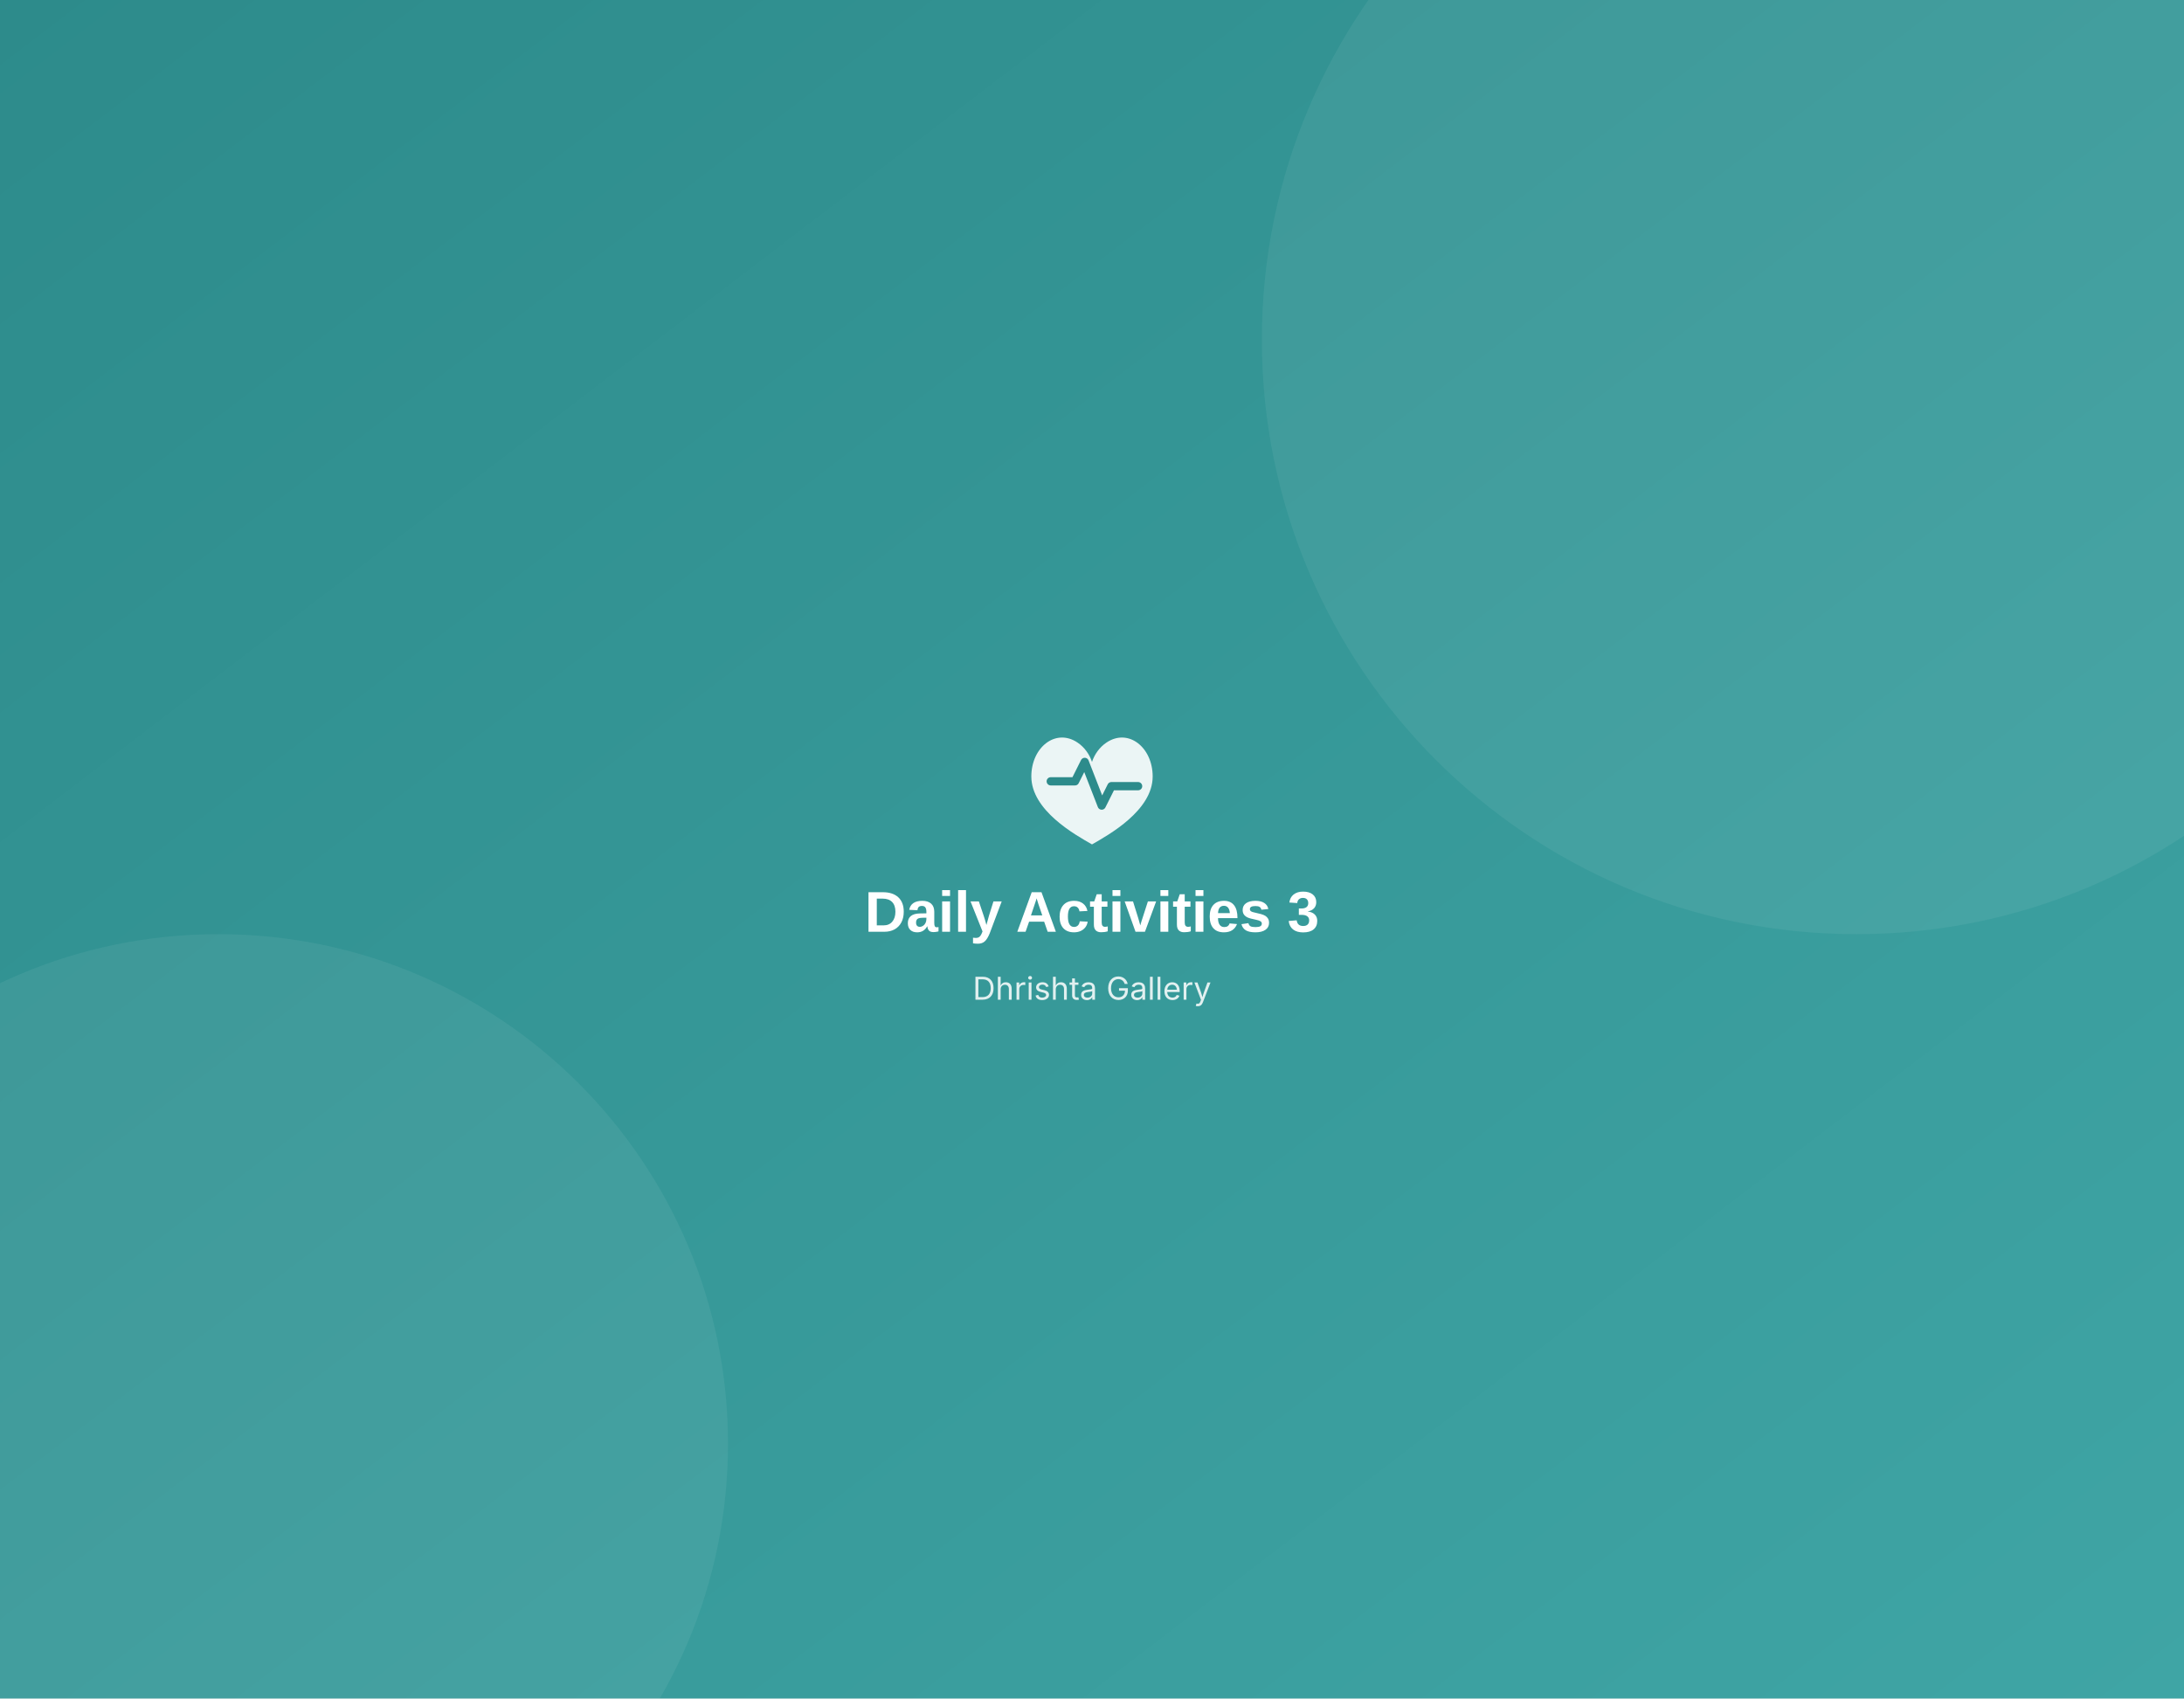
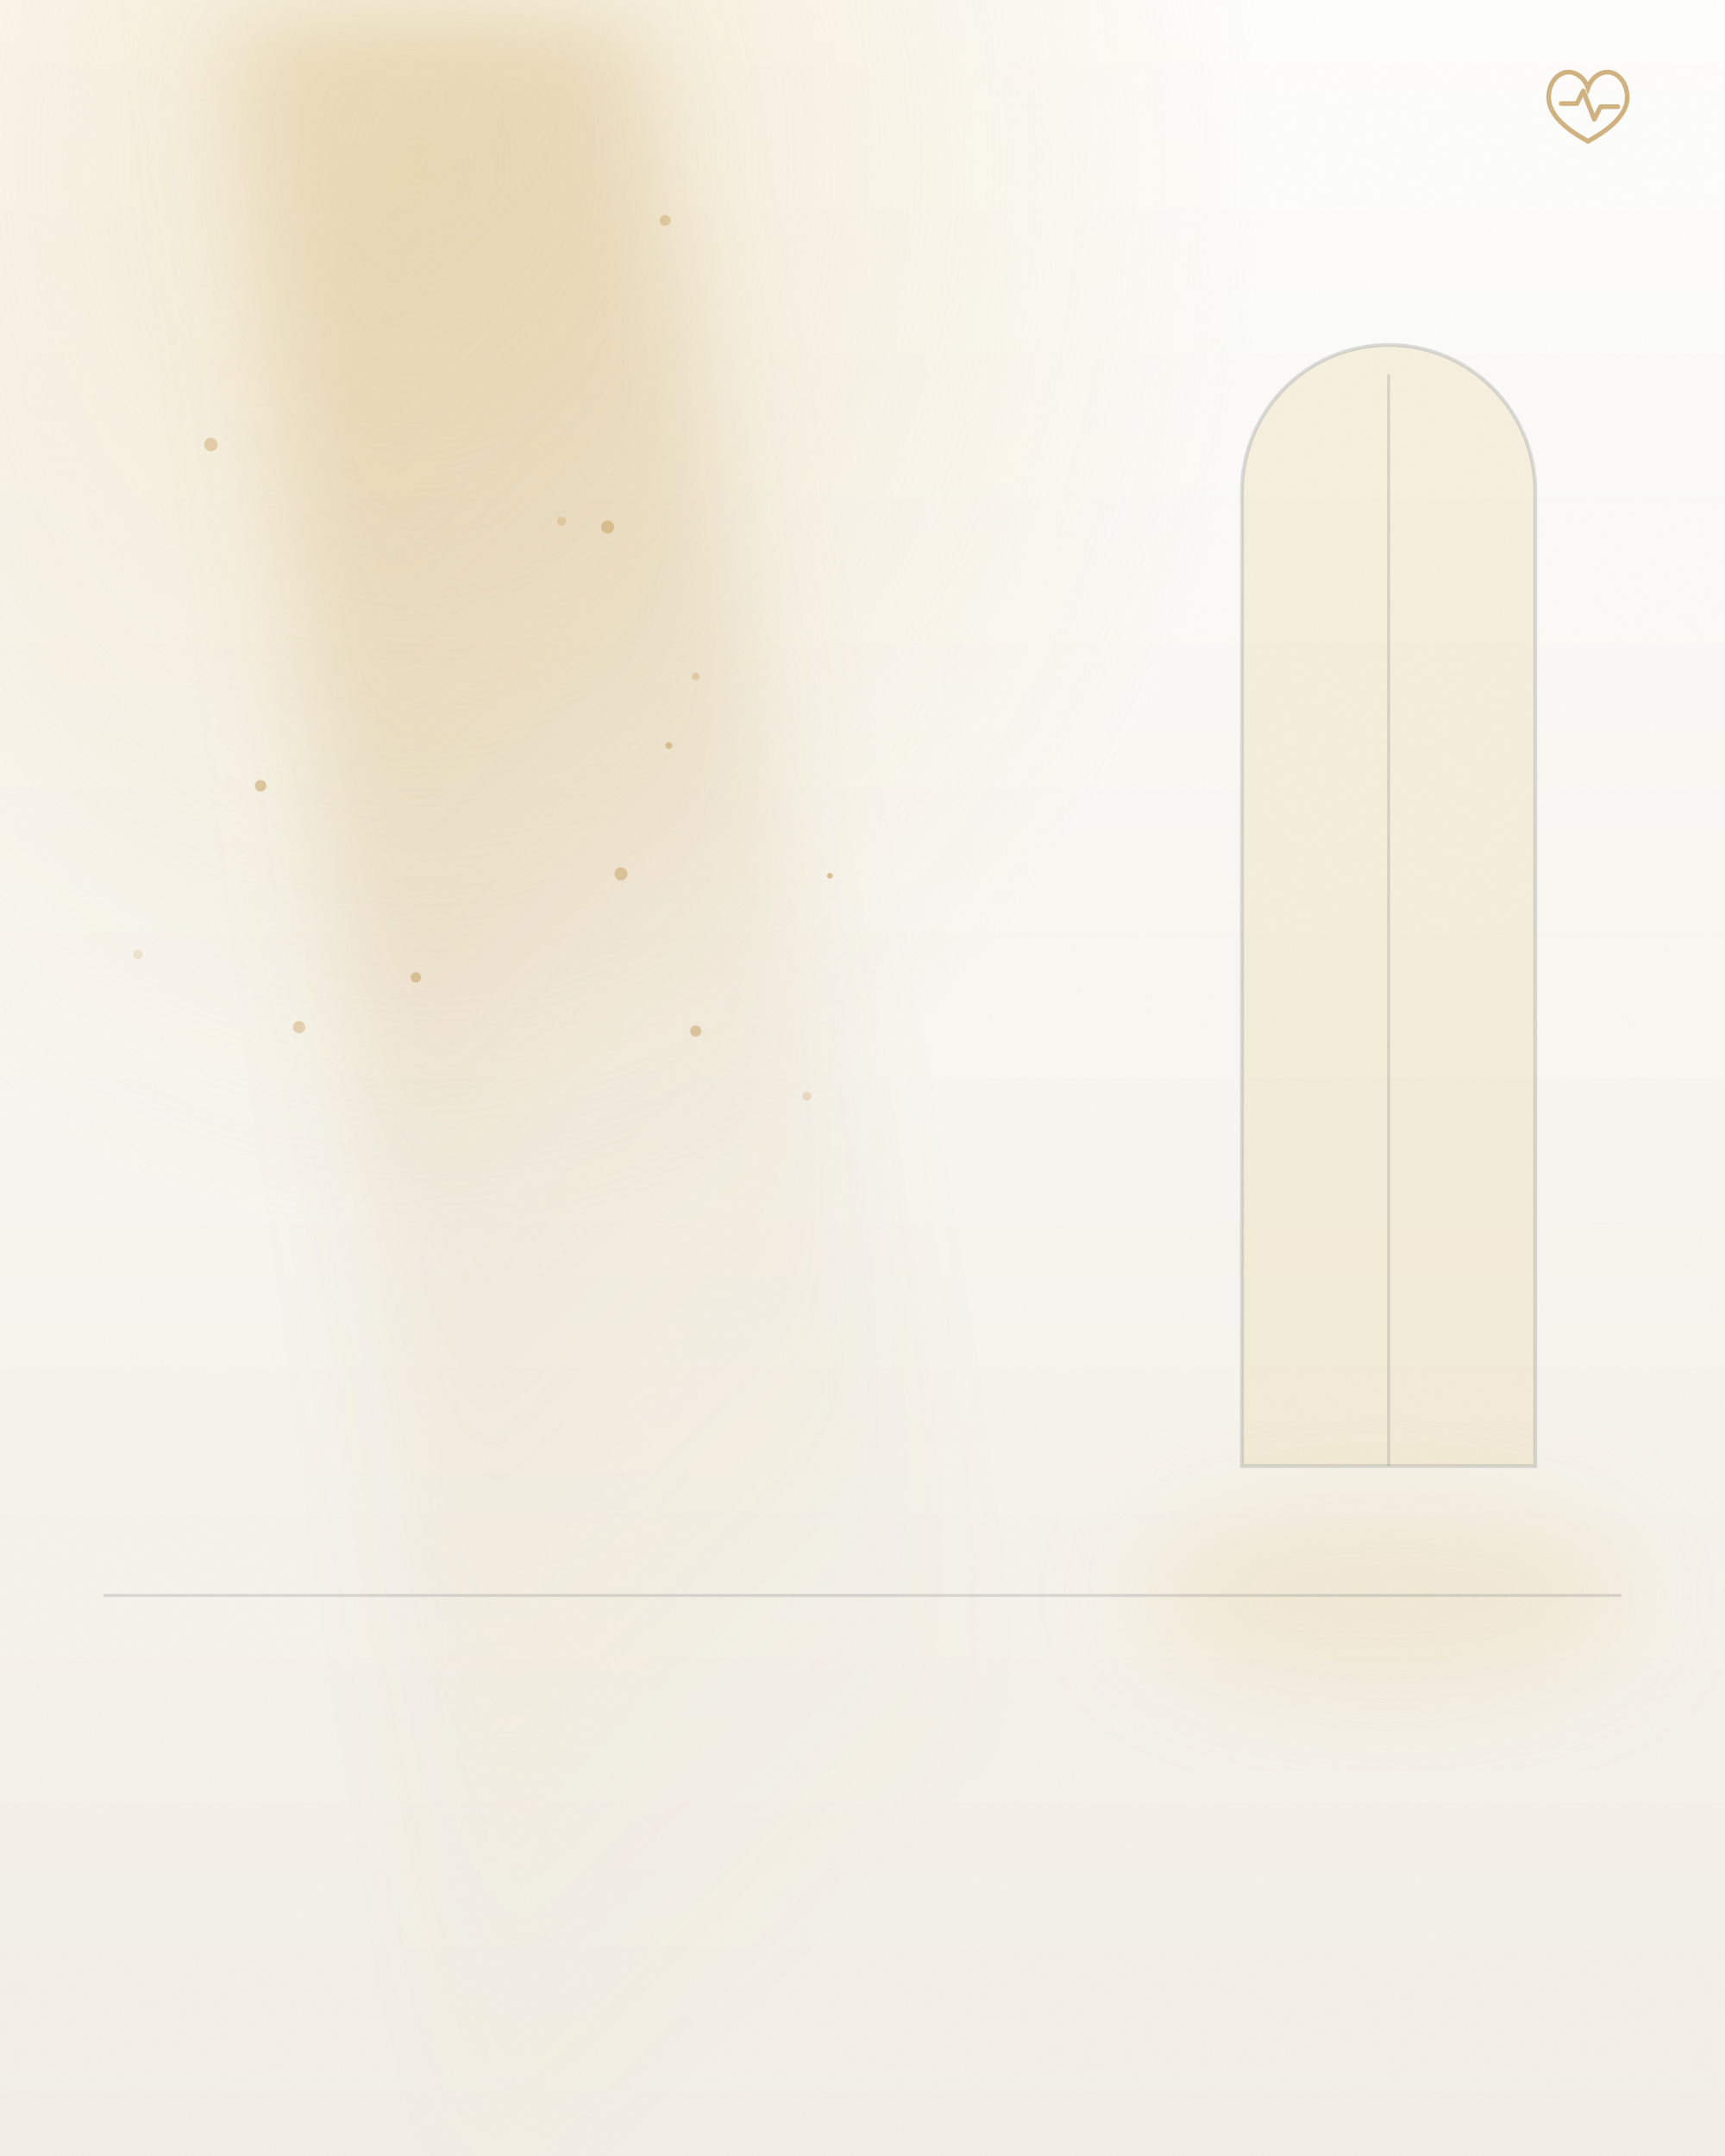
- <svg xmlns="http://www.w3.org/2000/svg" viewBox="0 0 900 700">
+ <svg xmlns="http://www.w3.org/2000/svg" viewBox="0 0 900 1125" role="img" aria-label="Daily Activities 3">
  <defs>
-     <linearGradient id="g" x1="0" y1="0" x2="1" y2="1">
-       <stop offset="0" stop-color="#2d8b8b" />
-       <stop offset="1" stop-color="#3fa5a5" />
+     <linearGradient id="field26" x1="0" y1="0" x2="0" y2="1">
+       <stop offset="0" stop-color="#FDFDFB" />
+       <stop offset="1" stop-color="#F2EEE5" />
    </linearGradient>
+     <radialGradient id="glow26" cx="0.24" cy="0.08" r="0.9">
+       <stop offset="0" stop-color="#EAD9B0" stop-opacity="0.55" />
+       <stop offset="0.55" stop-color="#EAD9B0" stop-opacity="0" />
+     </radialGradient>
+     <linearGradient id="shaft26" x1="0" y1="0" x2="0.35" y2="1">
+       <stop offset="0" stop-color="#EAD9B0" stop-opacity="0.65" />
+       <stop offset="0.6" stop-color="#C29A55" stop-opacity="0.12" />
+       <stop offset="1" stop-color="#C29A55" stop-opacity="0" />
+     </linearGradient>
+     <filter id="soft26" x="-40%" y="-40%" width="180%" height="180%">
+       <feGaussianBlur stdDeviation="26" />
+     </filter>
+     <filter id="grain26">
+       <feTurbulence type="fractalNoise" baseFrequency="0.8" numOctaves="2" stitchTiles="stitch" />
+       <feColorMatrix type="saturate" values="0" />
+       <feComponentTransfer>
+         <feFuncA type="linear" slope="0.05" />
+       </feComponentTransfer>
+       <feComposite operator="over" in2="SourceGraphic" />
+     </filter>
  </defs>
-   <rect width="900" height="700" fill="url(#g)" />
-   <circle cx="765" cy="140" r="245" fill="#ffffff" opacity="0.06" />
-   <circle cx="90" cy="595" r="210" fill="#ffffff" opacity="0.06" />
-   <g transform="translate(425, 302) scale(1)">
-     <path d="M0 18 C0 6 10-2 19 4 c3 2 5 5 6 8 1-3 3-6 6-8 9-6 19 2 19 14 0 14-18 24-25 28 C18 42 0 32 0 18z" fill="#ffffff" opacity="0.9" />
-     <path d="M8 20 h10 l4-8 7 18 4-8 h11" stroke="#2d8b8b" stroke-width="3.4" fill="none" stroke-linecap="round" stroke-linejoin="round" />
+   <rect width="900" height="1125" fill="url(#field26)" />
+   <rect width="900" height="1125" fill="url(#glow26)" />
+   <polygon points="108,-112.5 306,-112.5 558,1181.25 252,1181.25" fill="url(#shaft26)" filter="url(#soft26)" />
+   <g>
+     <path d="M648 765 v-508.5 a76.5 76.5 0 0 1 153 0 v508.5 z" fill="rgba(234,217,176,0.35)" stroke="rgba(10,27,46,0.14)" stroke-width="2" />
+     <line x1="724.5" y1="195.3" x2="724.5" y2="765" stroke="rgba(10,27,46,0.14)" stroke-width="1.5" />
+     <ellipse cx="724.5" cy="832.5" rx="130.05" ry="50.625" fill="#EAD9B0" opacity="0.4" filter="url(#soft26)" />
  </g>
-   <text x="450" y="384" text-anchor="middle" font-family="Manrope, Arial, sans-serif" font-size="23.684" font-weight="700" fill="#ffffff">Daily Activities 3</text>
-   <text x="450" y="412" text-anchor="middle" font-family="Inter, Arial, sans-serif" font-size="13" fill="#ffffff" opacity="0.85">Dhrishta Gallery</text>
+   <line x1="54" y1="832.5" x2="846" y2="832.5" stroke="rgba(10,27,46,0.14)" stroke-width="1.5" />
+   <circle cx="72" cy="498" r="2.4" fill="#C29A55" opacity="0.20" />
+   <circle cx="363" cy="538" r="2.9" fill="#C29A55" opacity="0.48" />
+   <circle cx="421" cy="572" r="2.3" fill="#C29A55" opacity="0.25" />
+   <circle cx="110" cy="232" r="3.5" fill="#C29A55" opacity="0.40" />
+   <circle cx="293" cy="272" r="2.3" fill="#C29A55" opacity="0.32" />
+   <circle cx="347" cy="115" r="2.8" fill="#C29A55" opacity="0.41" />
+   <circle cx="349" cy="389" r="1.8" fill="#C29A55" opacity="0.53" />
+   <circle cx="324" cy="456" r="3.4" fill="#C29A55" opacity="0.45" />
+   <circle cx="156" cy="536" r="3.2" fill="#C29A55" opacity="0.38" />
+   <circle cx="136" cy="410" r="3.0" fill="#C29A55" opacity="0.49" />
+   <circle cx="363" cy="353" r="2.0" fill="#C29A55" opacity="0.33" />
+   <circle cx="433" cy="457" r="1.5" fill="#C29A55" opacity="0.57" />
+   <circle cx="317" cy="275" r="3.4" fill="#C29A55" opacity="0.47" />
+   <circle cx="217" cy="510" r="2.7" fill="#C29A55" opacity="0.51" />
+   <g transform="translate(808,36) scale(0.82)" opacity="0.75">
+     <path d="M0 18 C0 6 10-2 19 4 c3 2 5 5 6 8 1-3 3-6 6-8 9-6 19 2 19 14 0 14-18 24-25 28 C18 42 0 32 0 18z" fill="none" stroke="#C29A55" stroke-width="3" />
+     <path d="M8 22 h10 l4-8 7 18 4-8 h11" stroke="#C29A55" stroke-width="3" fill="none" stroke-linecap="round" stroke-linejoin="round" />
+   </g>
+   <rect width="900" height="1125" filter="url(#grain26)" opacity="0.35" fill="none" />
</svg>
